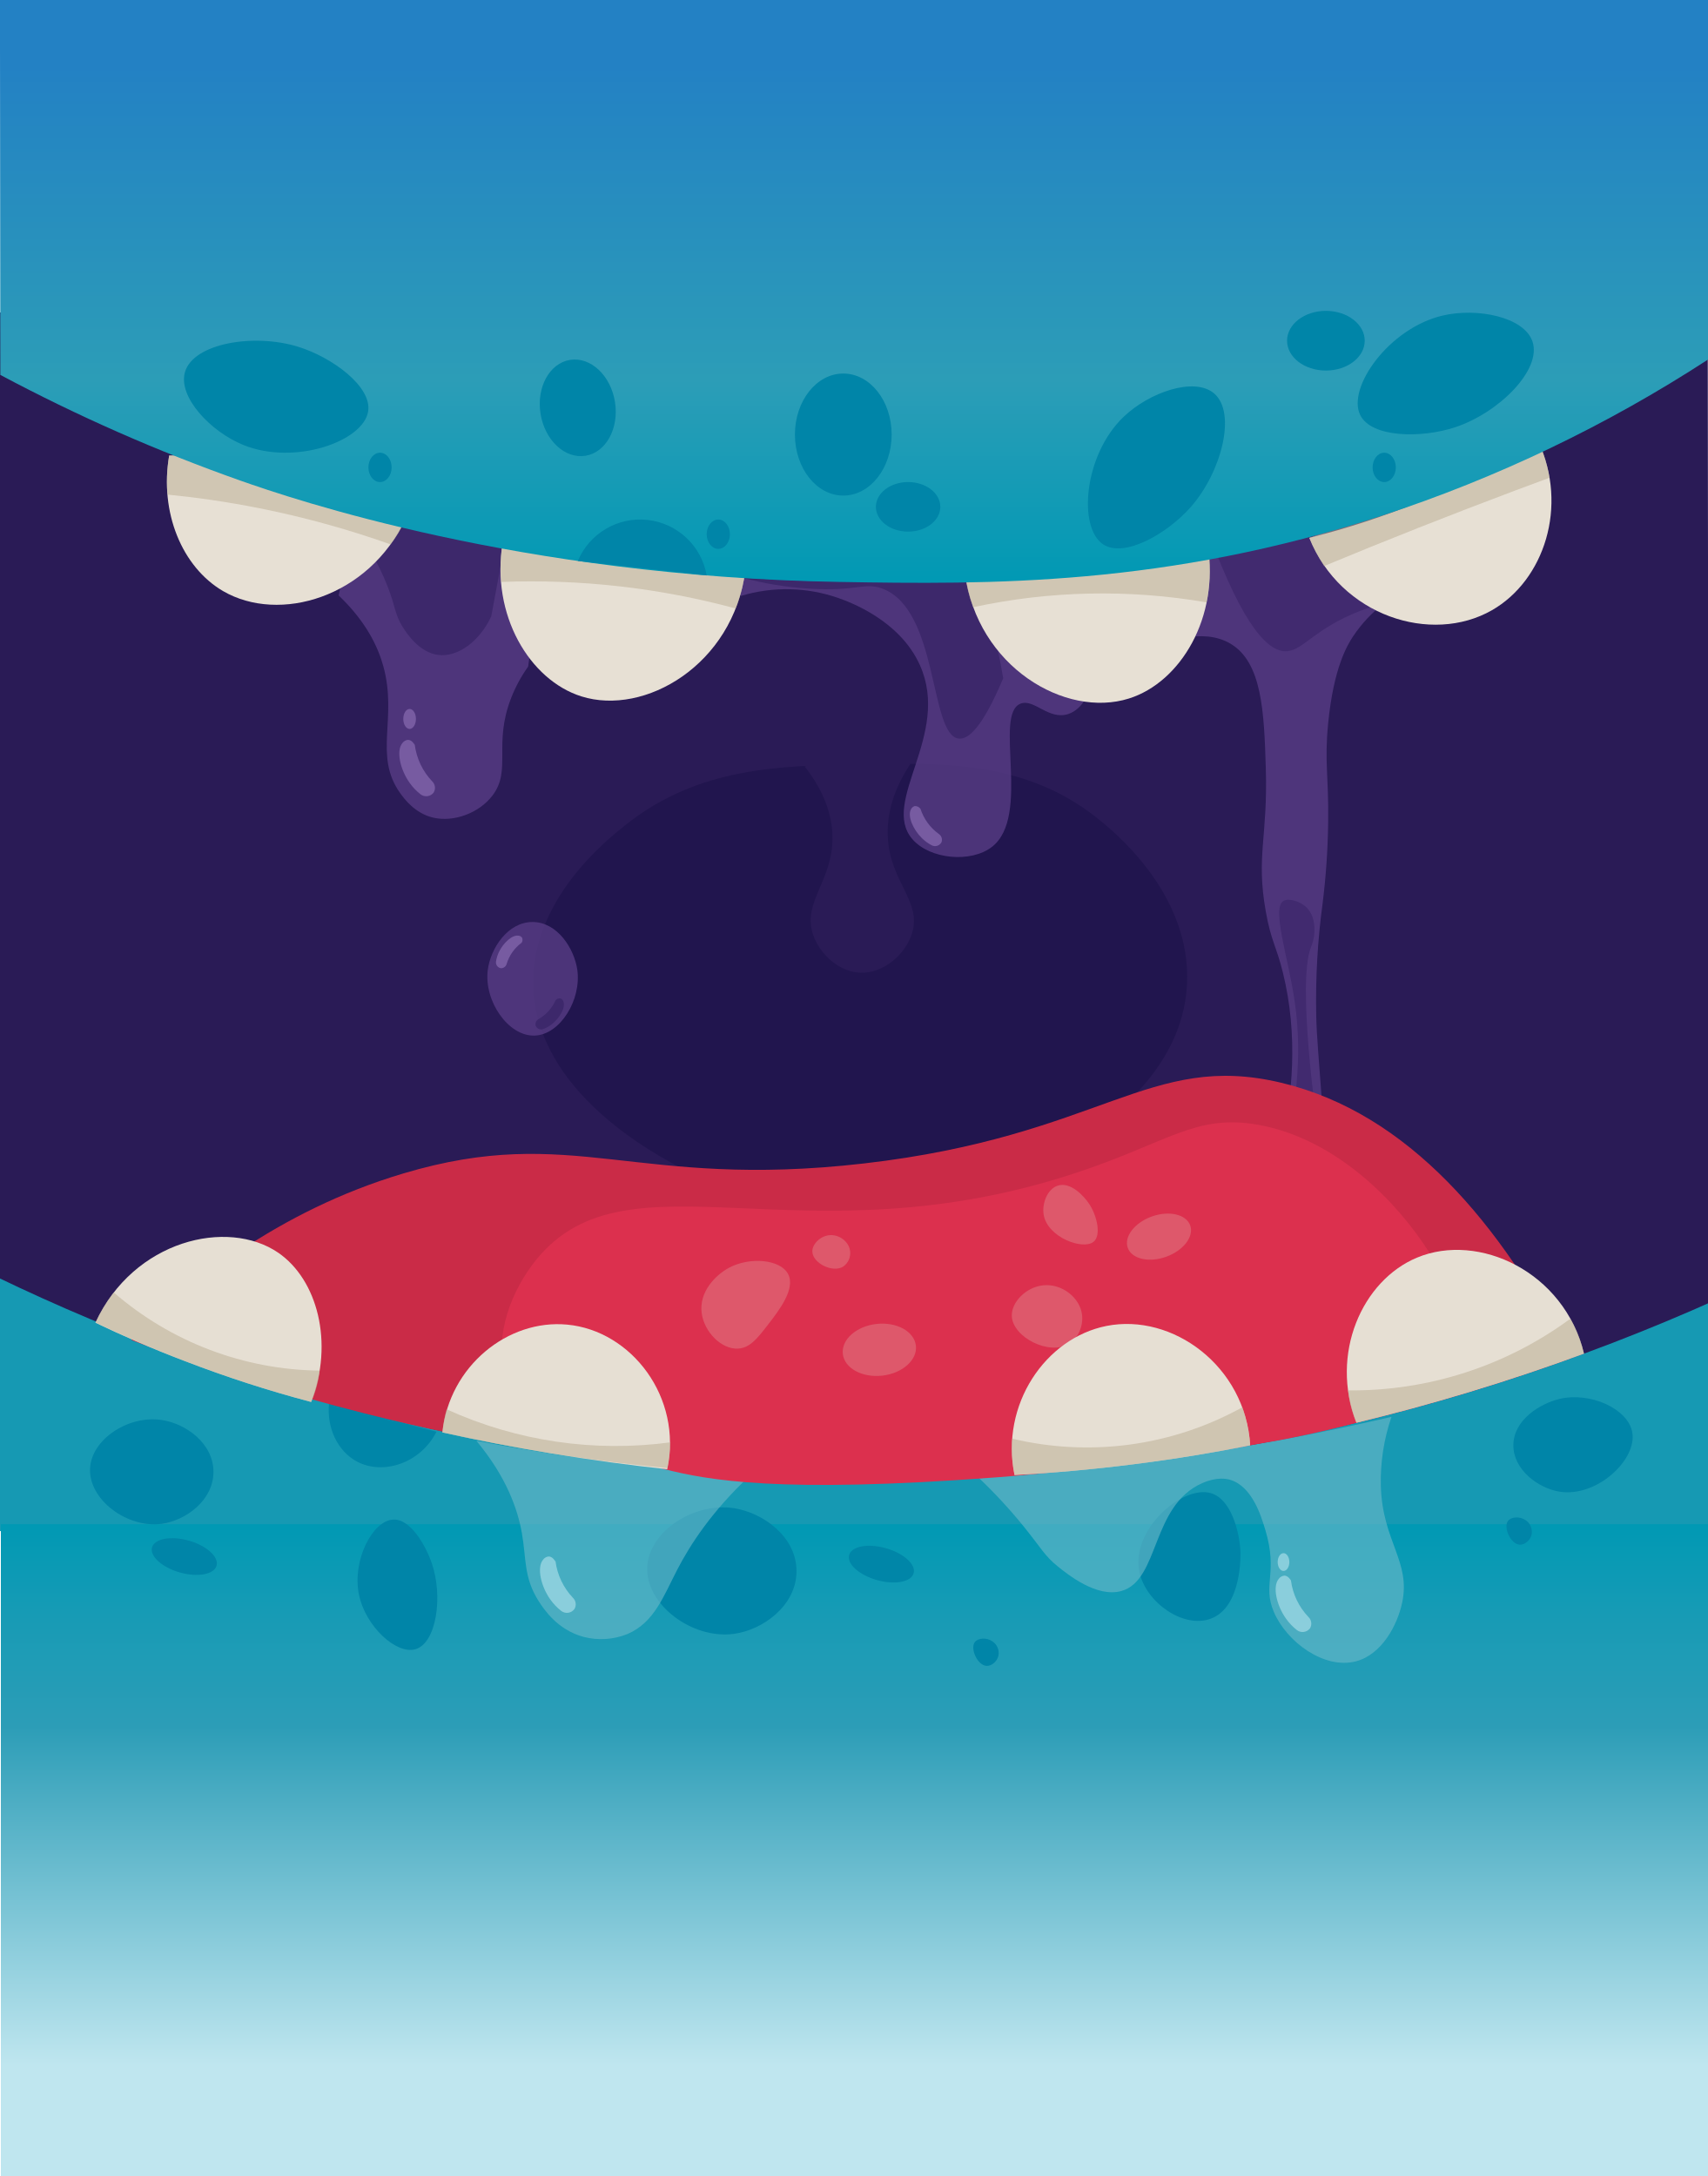
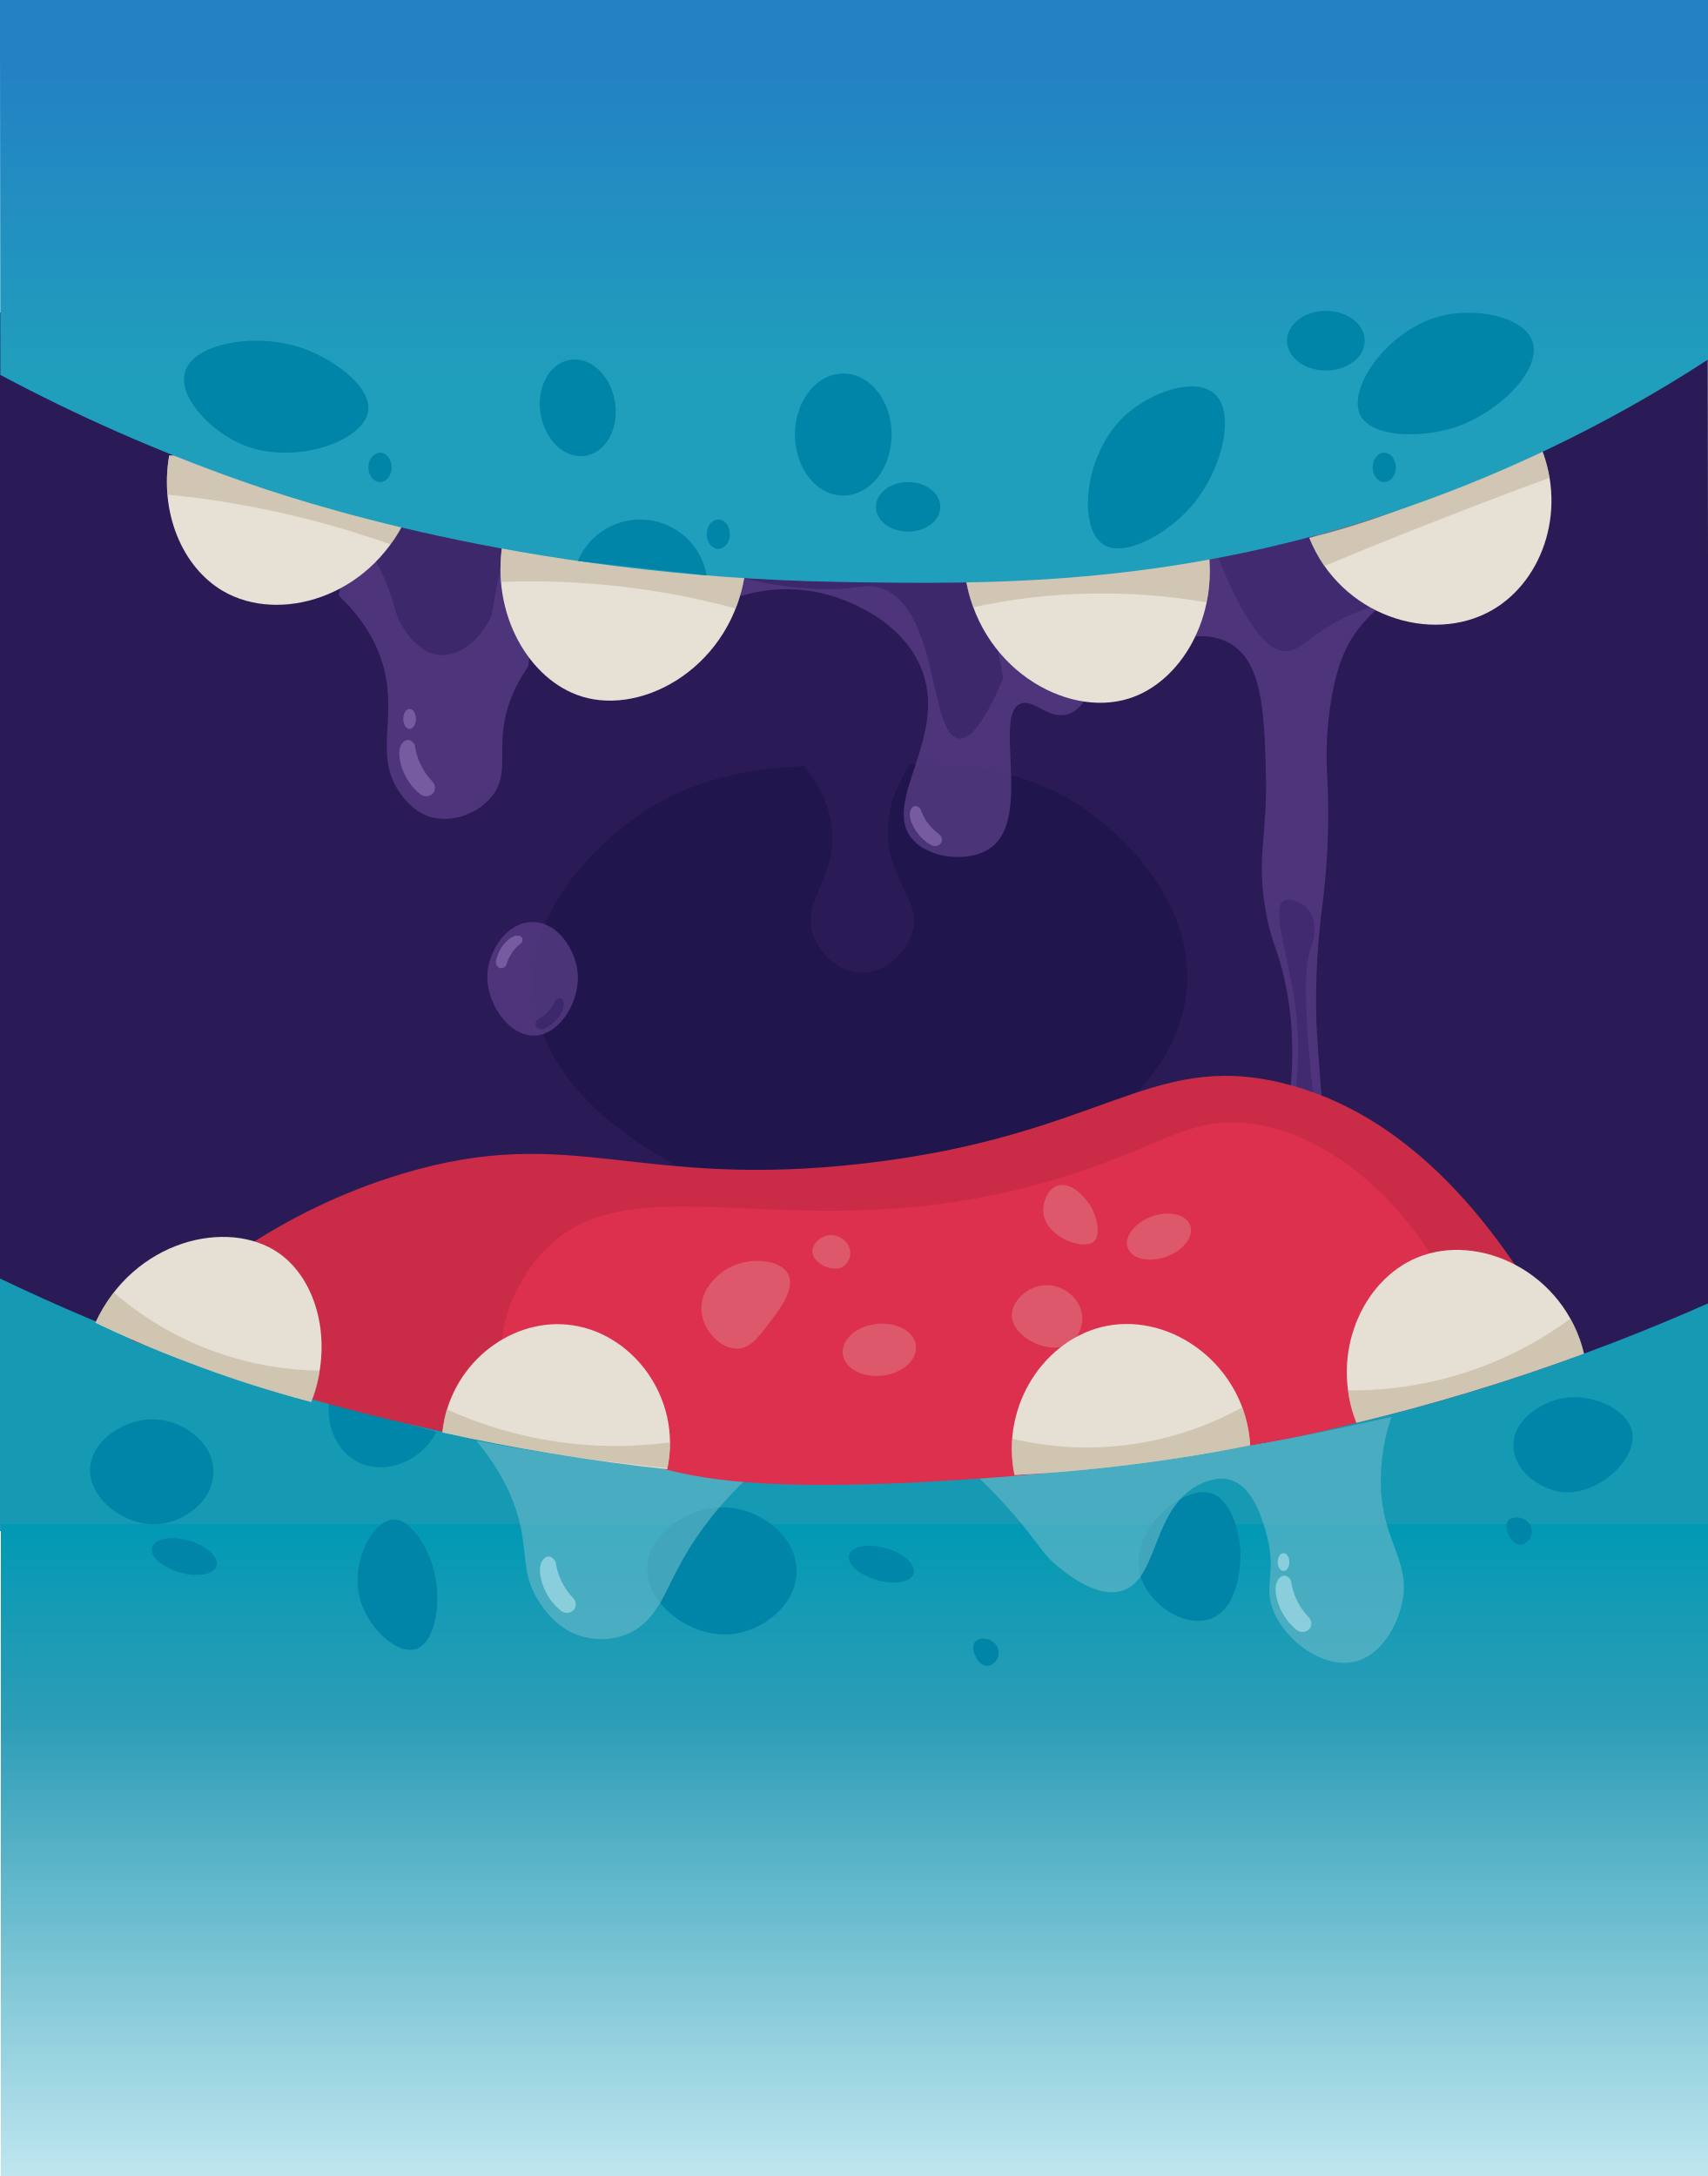
<svg xmlns="http://www.w3.org/2000/svg" id="Layer_1" data-name="Layer 1" viewBox="0 0 707.73 901.93">
  <defs>
    <style>.cls-1{fill:none;}.cls-2{clip-path:url(#clip-path);}.cls-3{fill:#2a1b56;}.cls-4{fill:#21154e;}.cls-5{fill:#563b83;opacity:0.82;}.cls-11,.cls-12,.cls-16,.cls-17,.cls-5{isolation:isolate;}.cls-6{fill:#1699b3;}.cls-7{fill:#412a6f;}.cls-8{fill:#3d286b;}.cls-9{fill:#e7e0d4;}.cls-10{fill:#0099b4;}.cls-11{fill:#866aaf;opacity:0.73;}.cls-12{fill:#bdb097;opacity:0.55;}.cls-13{fill:#0085a8;}.cls-14{fill:#0086a8;}.cls-15{fill:url(#linear-gradient);}.cls-16{fill:#6ab9c9;opacity:0.61;}.cls-17{fill:#abdfe9;opacity:0.66;}.cls-18{fill:url(#linear-gradient-2);}.cls-19{fill:#ca2b47;}.cls-20{fill:#dc304e;}.cls-21{fill:#de717d;opacity:0.62;}.cls-22{fill:#e6dfd3;}.cls-23{fill:#bcaf96;opacity:0.55;}</style>
    <clipPath id="clip-path">
      <rect class="cls-1" x="-0.73" y="-692.28" width="708.81" height="1594.21" />
    </clipPath>
    <linearGradient id="linear-gradient" x1="354.22" y1="-13.64" x2="354.22" y2="256.53" gradientTransform="matrix(1, 0, 0, -1, 0, 888.28)" gradientUnits="userSpaceOnUse">
-       <stop offset="0.17" stop-color="#bfe6ef" />
-       <stop offset="0.69" stop-color="#2c9db7" />
+       <stop offset="0" stop-color="#bfe6ef" />
+       <stop offset="0.7" stop-color="#2c9db7" />
      <stop offset="0.86" stop-color="#179bb5" />
      <stop offset="1" stop-color="#0099b4" />
    </linearGradient>
-     <linearGradient id="linear-gradient-2" x1="353.58" y1="1580.57" x2="353.58" y2="646.71" gradientTransform="matrix(1, 0, 0, -1, 0, 888.28)" gradientUnits="userSpaceOnUse">
+     <linearGradient id="linear-gradient-2" x1="353.58" y1="-692.28" x2="353.58" y2="241.58" gradientUnits="userSpaceOnUse">
      <stop offset="0.77" stop-color="#2381c4" />
-       <stop offset="0.91" stop-color="#2c9db7" />
-       <stop offset="1" stop-color="#0099b4" />
+       <stop offset="0.91" stop-color="#209fbc" />
+       <stop offset="1" stop-color="#209fbc" />
    </linearGradient>
  </defs>
  <g class="cls-2">
    <path class="cls-3" d="M708.27,632.53l-719.92-1-2.07-501.94,721.44-4Q708,379.07,708.27,632.53Z" />
    <path class="cls-4" d="M491.91,408.25c-2,37-36.15,59.15-51.75,69.28-32.6,21.18-65.47,22-83.69,22.16-16.87.19-44.12.17-73.3-15.08-11.43-6-61.25-32-62.14-76.36-.71-35.39,30.18-59.93,38.4-66.46,30-23.82,63.71-24.41,97-25,35.06-.61,68.13-1.18,97.43,21.66C459.91,343.14,494,369.75,491.91,408.25Z" />
    <path class="cls-5" d="M491.76,264.2c5.22-.84,12.17-1,18.25,2.64,13,7.79,13.86,28.15,14.57,51.56.88,28.88-4.14,36.17,0,59.45,2.2,12.36,4.26,13.9,7.07,25.24,12.87,51.88-9.54,102.67-17.78,121.34a171.83,171.83,0,0,1-10.47,20.93,142.35,142.35,0,0,1-19.15,24.83c1.59,5.46,7.15,21.84,22.92,31,20.29,11.74,49.29,6.72,70.09-13.81l42.85-15.78c-18,.92-29.47-4.54-35-7.85-26.31-15.63-31.79-49.61-34.17-64.39-.24-1.51,0-.11-2-27.74-2.7-37.4-3.26-41.37-3.47-51a300.23,300.23,0,0,1,2.68-46.39,302.07,302.07,0,0,0,2.27-33.3c.26-19.73-1.6-24.82,0-41.11,2.24-22.89,7.81-32.28,10.4-36.16a57.92,57.92,0,0,1,12.65-13.53L524,214.53l-23.55,5.3Z" />
    <path class="cls-5" d="M140.33,246.79c11.72,11.16,16.38,21.67,18.48,29.18,6.09,21.8-4.2,37.11,7.07,52.83,1.67,2.34,6.09,8.32,13.63,10.1,8.58,2,19.06-1.91,24.58-9.15,8.08-10.6.15-21.22,7.84-40.7a60,60,0,0,1,6.94-12.75l6.89-51q-7.94-1.5-16-3.15-31.45-6.42-60.7-14.16Z" />
    <path class="cls-6" d="M-46.51,505.82C20,543,164.13,611.78,358.91,613.2,560.76,614.69,710,543.09,776.72,505.82V634.61H-46.51Z" />
    <path class="cls-7" d="M500.76,220.51c14.8,40.44,25.33,50,32.67,49.4,6.71-.51,11.64-9.53,30.23-16.69a90.39,90.39,0,0,1,9.8-3.15l-33.59-39.54Z" />
    <path class="cls-8" d="M153.87,229.2a92.72,92.72,0,0,1,6.66,13.61c3.49,8.91,3.08,11.92,6.37,17.09,1.51,2.37,6.7,10.53,14.69,11.56s17.08-5.44,22-16l6.18-33.26-42.64-7.68Z" />
    <path class="cls-9" d="M84.23,188.81H70.11C66.05,212.29,75.38,235,92.44,245c23.32,13.54,60.38,2.67,75.67-30-15.35-3.66-31.62-8.14-48.62-13.62C107.09,197.32,95.33,193.11,84.23,188.81Z" />
    <path class="cls-9" d="M637.51,183c12.5,26.87,2.43,57.55-19.23,69.94-25.1,14.35-62.69,2.38-75.67-30A338,338,0,0,0,589,207.69,338,338,0,0,0,637.51,183Z" />
    <path class="cls-5" d="M307.07,247a65.22,65.22,0,0,1,40.55.94c4.2,1.5,25.24,9,33.64,27.82,12.9,28.84-16.5,56.46-3.2,72,7.25,8.46,24.32,10,33,3.28,16.45-12.71.52-55,11.9-59.39,5.57-2.17,11.66,7,19.8,4.29,5.92-2,9.08-9,10.87-15.29l-74.71-49.1L300.76,233Z" />
    <path class="cls-8" d="M307.29,239.37A140.93,140.93,0,0,0,335.47,244c19.55,1.22,22.67-2.72,30-.1,23.7,8.52,19.6,60.74,31.82,62.23,3.73.46,9.52-3.76,18.46-25-6-36.49-16.3-46.79-24.85-49.25-7-2-12.63-1.88-30.45.56C347.61,234.27,329.49,236.68,307.29,239.37Z" />
    <path class="cls-9" d="M208.32,224.94c-5,29.95,11.2,56.95,32.6,63.7,26.24,8.29,62.87-13.08,67.94-52a408.23,408.23,0,0,1-48.12-2.44A408.26,408.26,0,0,1,208.32,224.94Z" />
    <path class="cls-9" d="M500.44,225.83c5,30-11.2,57-32.6,63.7-26.24,8.29-62.87-13.08-67.94-52a408.23,408.23,0,0,0,48.1-2.44A408.26,408.26,0,0,0,500.44,225.83Z" />
    <path class="cls-10" d="M84.06,188.44a731.92,731.92,0,0,0,263.3,52.5,732.34,732.34,0,0,0,280.82-52.5Z" />
    <path class="cls-5" d="M239.25,402c1.75,12.42-7.09,26.87-17.66,27.24-10.91.39-21.11-14.31-19.44-27.24,1.15-8.87,8.25-19.85,18.55-19.84S238,393.2,239.25,402Z" />
    <ellipse class="cls-5" cx="226.32" cy="494.49" rx="9.67" ry="11.33" />
    <ellipse class="cls-11" cx="169.75" cy="297.99" rx="2.62" ry="4.14" />
    <path class="cls-11" d="M171.82,308.66c-.15-.25-1.18-2-2.74-2a3.24,3.24,0,0,0-2.3,1.31c-2.74,3.22-.89,11.1,3,16.54a22.53,22.53,0,0,0,4.49,4.71,3.84,3.84,0,0,0,5.39-.65l.09-.12a3.78,3.78,0,0,0-.65-4.61,27,27,0,0,1-7.23-15.22Z" />
    <path class="cls-12" d="M69.4,205c11.77,1.16,24.5,2.95,38,5.63a391.72,391.72,0,0,1,54.44,15c.75-.95,1.52-2,2.27-3.13a43.68,43.68,0,0,0,3.69-6.84c-17.27-4.46-35.41-9.8-54.22-16.19q-15.21-5.17-29.33-10.65H70.11c-.32,1.84-.58,3.85-.75,6A63.61,63.61,0,0,0,69.4,205Z" />
    <path class="cls-12" d="M208.2,225.62c-.28,1.8-.5,3.74-.63,5.81a65.15,65.15,0,0,0,.12,9.78,324.57,324.57,0,0,1,97.21,11,58.71,58.71,0,0,0,3.53-12.69c-16.61-1.07-34.39-2.82-53.16-5.49C238.59,231.61,222.87,228.75,208.2,225.62Z" />
    <path class="cls-12" d="M400,238.39a56,56,0,0,0,3.29,13.29,253.84,253.84,0,0,1,96.75-2,71.88,71.88,0,0,0,.76-23.15c-16,3.41-33.61,6.42-52.75,8.58C430.9,237,414.81,238,400,238.39Z" />
    <path class="cls-12" d="M542.61,222.94c.58,1.42,1.24,2.91,2,4.43a68.48,68.48,0,0,0,4.14,7.25q38.67-16.08,79.18-31.31,7.14-2.68,14.25-5.3a63.27,63.27,0,0,0-4.5-14.87l-13.54,1.65q-12.4,6.75-25.75,13.37C579.12,207.69,560.45,215.88,542.61,222.94Z" />
    <path class="cls-11" d="M216.15,390.82a2.36,2.36,0,0,0,.23-2.12,2,2,0,0,0-1.44-.86c-2.62-.51-6.38,3-8.18,6.77a14.24,14.24,0,0,0-1.2,3.93,2.43,2.43,0,0,0,2,2.77h.08a2.39,2.39,0,0,0,2.33-1.79,17,17,0,0,1,6.13-8.71Z" />
    <path class="cls-8" d="M230.28,414.53a2.36,2.36,0,0,1,2-.71,2,2,0,0,1,1.16,1.21c1.08,2.44-1.44,6.89-4.74,9.5a14.24,14.24,0,0,1-3.56,2,2.43,2.43,0,0,1-3.15-1.37l0-.07a2.39,2.39,0,0,1,1.22-2.68,17,17,0,0,0,7.1-7.94Z" />
    <path class="cls-11" d="M381.45,335.2a2.87,2.87,0,0,0-2.35-1.1,2.49,2.49,0,0,0-1.55,1.32c-1.61,2.82.91,8.51,4.59,12.07a17.31,17.31,0,0,0,4.06,2.92,3,3,0,0,0,4-1.36,2.9,2.9,0,0,0-1.15-3.39A20.74,20.74,0,0,1,381.45,335.2Z" />
    <path class="cls-7" d="M541.75,376.42c-2.73-2.89-7.52-4.16-9.64-3.12-5.44,2.67,1.69,22.86,4.47,42,7,48.37-15,82.31-4,88.21,3.88,2.09,9.71-.5,12.7-3.4,6-5.79,3.24-15.38.68-33.11-.38-2.64-8.44-59.64-2.71-74.27a18.71,18.71,0,0,0,1.11-11.1A11,11,0,0,0,541.75,376.42Z" />
    <path class="cls-3" d="M333.51,317.73c5.33,6.79,11.38,16.92,11.49,29.32.16,18.17-12.58,26.76-8.07,40.29,2.7,8.08,10.77,15.59,19.76,15.85,9.62.27,18.74-7.81,21.34-16.54,3.92-13.2-9.13-21.06-10.11-39.6-.66-12.52,4.55-23.14,9.36-30.43A53.28,53.28,0,0,0,333.51,317.73Z" />
    <circle class="cls-13" cx="326.79" cy="218.73" r="8.16" />
    <path class="cls-13" d="M236.12,188.2c3.63,5.22,17.51,23.93,37.74,22.69,17.83-1.09,29.92-17,33.84-22.69Z" />
    <path class="cls-13" d="M109.63,197.63a10,10,0,0,0-3.53-3.95c-4.29-2.72-9.11-.9-9.71-.66" />
    <path class="cls-13" d="M481.56,229a39.86,39.86,0,0,0-71.82,9.65c10.44-.7,21.42-1.75,32.89-3.22C456.44,233.64,469.44,231.44,481.56,229Z" />
    <ellipse class="cls-13" cx="366.37" cy="210.92" rx="15.27" ry="11.91" />
    <path class="cls-13" d="M569.89,188.44a9.69,9.69,0,0,0,4.65,18.38l53.65-18.38Z" />
    <path class="cls-13" d="M492.74,188.44c1.86,12.42,10.76,22.19,21.62,24.29,13.92,2.68,29.38-7.61,32.59-24.29q-15-.14-30.36-.12Q504.58,188.33,492.74,188.44Z" />
    <circle class="cls-13" cx="151.48" cy="199.82" r="10.82" />
    <path class="cls-13" d="M676.43,593.57c2.16,11.43-14.73,27.22-30.19,24.7-8.68-1.42-19.09-9-19.06-19.21,0-10.64,11.29-17.35,19.06-19.21C659,576.81,674.6,583.86,676.43,593.57Z" />
    <path class="cls-14" d="M392.13,668.57c-1,3.65-7.82,4.92-15.21,2.83s-12.54-6.74-11.53-10.39,7.82-4.92,15.21-2.83S393.14,664.92,392.13,668.57Z" />
    <rect class="cls-15" x="0.36" y="631.76" width="707.73" height="270.17" />
    <path class="cls-13" d="M330.09,651.2c0,14.37-14,24.38-25.84,26-17.4,2.42-36.83-12.16-36-27.85.81-14.85,19.59-26.76,36-24.22C316,627,330.08,636.75,330.09,651.2Z" />
    <path class="cls-13" d="M514.08,643.33c0,.92.7,22.79-12.35,27.61-11.29,4.17-26.77-6.66-29.5-19.24-3.8-17.52,17.65-36.17,29.5-32.83C510.32,621.3,513.74,635.2,514.08,643.33Z" />
    <path class="cls-13" d="M413.77,686.29c-.58,2.44-2.84,4.26-4.83,4.2-3.83-.11-7-7.15-4.94-9.87,1.3-1.69,4.83-2,7.25-.32A5.81,5.81,0,0,1,413.77,686.29Z" />
    <path class="cls-14" d="M136.39,581.45c-1.15,10.36,3.58,20.15,11.6,24.38,10.66,5.62,26.1.89,32.91-12.4l-22.21-5.93Z" />
    <path class="cls-13" d="M88.46,610.06c0,11.88-11.54,20.16-21.37,21.53-14.39,2-30.46-10.06-29.76-23,.67-12.28,16.2-22.13,29.76-20C76.8,590,88.45,598.13,88.46,610.06Z" />
    <path class="cls-13" d="M163,629.85c7.38-.33,13.57,11.32,15.86,17.83,4.89,14,2,33.33-6.64,35.89-7.94,2.36-20.8-9.46-23.47-22.68C145.87,646.85,154.35,630.2,163,629.85Z" />
    <path class="cls-13" d="M89.75,648.94c-1,3.65-7.82,4.92-15.21,2.83S62,645,63,641.39s7.82-4.92,15.21-2.83S90.76,645.29,89.75,648.94Z" />
    <path class="cls-16" d="M197.43,597.2c12.56,15.09,17.12,28.47,18.85,38.27,1.88,10.59.69,18.28,6.88,28.06,2.18,3.45,7.8,12,18.65,14.93A29.06,29.06,0,0,0,260,677.3c11.23-4.77,15.1-16,20.69-26.73,5.34-10.3,14.35-24.28,30.24-39.07-21.76-1.39-44.83-3.62-69-7Q218.75,601.27,197.43,597.2Z" />
    <path class="cls-17" d="M230.12,647.14c-.15-.25-1.18-2-2.74-2a3.24,3.24,0,0,0-2.3,1.31c-2.74,3.22-.89,11.1,3,16.54a22.53,22.53,0,0,0,4.49,4.71A3.84,3.84,0,0,0,238,667l.09-.12a3.78,3.78,0,0,0-.65-4.61,27,27,0,0,1-7.23-15.22Z" />
    <path class="cls-16" d="M405.4,612.34a210.46,210.46,0,0,1,18.85,20.37c7.15,8.84,8.64,12.15,14.07,16.52,4.28,3.45,16.27,13.11,26.44,10.22,15.88-4.52,12.2-35.33,33.46-44.7,6.19-2.73,10.25-1.76,11.4-1.44,9.33,2.62,13.1,15.26,14.81,21,5.29,17.75-1.34,22.53,3.48,33.82,5.34,12.51,20.9,23.89,34,20.48,10.8-2.82,17.17-15.06,19.15-24.17,3.75-17.26-8.14-25.42-8.81-48.48a82.2,82.2,0,0,1,4.41-28.69c-19.81,4.58-40.71,8.81-62.62,12.5A1058.93,1058.93,0,0,1,405.4,612.34Z" />
    <path class="cls-17" d="M535,655.08c-.15-.25-1.18-2-2.74-2a3.24,3.24,0,0,0-2.3,1.31c-2.74,3.22-.89,11.1,3,16.54a22.53,22.53,0,0,0,4.49,4.71,3.84,3.84,0,0,0,5.39-.65l.09-.12a3.78,3.78,0,0,0-.65-4.61A27,27,0,0,1,535,655.08Z" />
    <ellipse class="cls-17" cx="531.92" cy="647.46" rx="2.42" ry="3.69" />
    <path class="cls-14" d="M378.63,652.09c-1,3.65-7.82,4.92-15.21,2.83s-12.54-6.72-11.52-10.38,7.82-4.92,15.21-2.83S379.65,648.44,378.63,652.09Z" />
    <path class="cls-13" d="M634.73,636.06c-.58,2.44-2.84,4.26-4.83,4.2-3.83-.11-7-7.15-4.94-9.87,1.3-1.69,4.83-2,7.25-.32A5.81,5.81,0,0,1,634.73,636.06Z" />
    <path class="cls-1" d="M708,718.07H.27L0,129.63H707.73Q707.86,423.85,708,718.07Z" />
    <path class="cls-18" d="M707.88,149a576.51,576.51,0,0,1-135,64.68C483.43,242.94,410.35,242.3,347.5,241.2c-132.22-2.3-226.26-34.37-247.9-42A725.73,725.73,0,0,1,.14,155.4L-.73-692.28h708.6Z" />
    <path class="cls-13" d="M152.56,170.55c-2,12.41-30.44,22.48-51.66,13.91-13.67-5.53-27.26-20-24.23-30.28,3.5-11.92,28.54-16.12,46.83-10.47C137.49,148,154.25,160.2,152.56,170.55Z" />
    <ellipse class="cls-13" cx="157.49" cy="193.73" rx="4.81" ry="6.08" />
    <path class="cls-13" d="M239.46,232.52a28,28,0,0,1,53.41,6Z" />
    <path class="cls-13" d="M563.69,172c-5.52-11.3,11.86-35.94,34.13-41.19,14.35-3.39,33.79.55,37.27,10.72,4,11.75-14,29.65-32.17,35.6C589,181.7,568.31,181.46,563.69,172Z" />
    <ellipse class="cls-13" cx="549.48" cy="141.22" rx="16.09" ry="12.37" />
    <ellipse class="cls-13" cx="349.48" cy="180.12" rx="20.04" ry="25.29" />
    <ellipse class="cls-13" cx="376.34" cy="210.08" rx="13.35" ry="10.27" />
    <ellipse class="cls-13" cx="238.26" cy="169.55" rx="15.57" ry="20.07" transform="matrix(0.99, -0.16, 0.16, 0.99, -23.57, 39.31)" />
    <ellipse class="cls-13" cx="297.68" cy="221.42" rx="4.81" ry="6.08" />
    <ellipse class="cls-13" cx="573.65" cy="193.73" rx="4.81" ry="6.08" />
    <path class="cls-13" d="M457.18,225.64c-10.5-6.92-8.07-37,8.43-52.83,10.63-10.22,29.37-16.71,37.54-9.74,9.45,8.07,3,32.64-9.59,47C483.91,221.09,466,231.43,457.18,225.64Z" />
  </g>
  <path class="cls-19" d="M54.47,555.47c23.15-23,60.4-53.48,112.58-69.06,70.62-21.08,95.82,6.79,191-4.17,98.43-11.34,118.19-46.57,173-33.43,52.56,12.59,91,58.5,119.63,114.3a828.08,828.08,0,0,1-90.2,27c-41.25,9.84-138.12,29.58-262.08,20a877.63,877.63,0,0,1-147.19-24.24A883.72,883.72,0,0,1,54.47,555.47Z" />
  <path class="cls-20" d="M222.34,522c38-46.56,109.9,1.83,223.82-35.94,38.1-12.63,49.36-24.43,75.17-19.86,56.66,10,98.28,85.51,83.7,107.43-3.69,5.54-16.76,9-42.89,16.06-17.43,4.67-30.68,7-32.05,7.29C461.43,609.13,412,612.41,412,612.41c-89.09,6.67-118.65,1.12-136.92-3.53-25.49-6.48-57.92-15.18-65.49-39C204.42,553.59,212.22,534.43,222.34,522Z" />
  <path class="cls-21" d="M290.8,544.3c1.07,7.91,8.28,15.11,15.15,14.68,4.86-.3,8-4.32,12.21-9.77,4.74-6.11,11.67-15.06,8.43-21.17s-15.9-7.15-24.42-2.59C296.73,528.35,289.59,535.31,290.8,544.3Z" />
  <ellipse class="cls-21" cx="364.41" cy="559.49" rx="15.24" ry="10.78" transform="translate(-60.44 44.39) rotate(-6.44)" />
  <path class="cls-21" d="M451.49,499.17c3.18,4.89,4.93,12.86,1.75,15.51-4.35,3.63-19.08-1.75-20.71-11.13-.79-4.53,1.38-10.57,5.7-12.07C443.59,489.62,449.26,495.74,451.49,499.17Z" />
  <ellipse class="cls-21" cx="480.31" cy="512.57" rx="13.75" ry="8.86" transform="translate(-145.4 193.33) rotate(-19.83)" />
  <path class="cls-21" d="M448.45,545.14c.48,4.49-1.59,9.48-5.4,11.83-8.21,5.08-23.46-2.75-23.74-11.53-.18-5.66,5.84-11.94,13-12.69C440,531.94,447.66,537.81,448.45,545.14Z" />
  <path class="cls-21" d="M352.32,518.64a6.81,6.81,0,0,1-2.9,6.36c-4.42,2.73-12.62-1.48-12.77-6.2-.1-3,3.14-6.42,7-6.82C347.8,511.54,351.89,514.69,352.32,518.64Z" />
  <path class="cls-22" d="M420.44,611.39c-6-29.3,12.92-56.77,38.06-61.79,27.43-5.48,57.7,16.68,59.61,49.47-15,3-31,5.66-48.11,7.82C452.54,609.11,436,610.54,420.44,611.39Z" />
  <path class="cls-22" d="M183.34,593.72c2.89-27.57,27.22-47,51.71-44.68,26.7,2.5,47.89,30.25,41.46,59.94-15.39-1.66-31.55-3.82-48.39-6.61C212.45,599.78,197.51,596.85,183.34,593.72Z" />
  <path class="cls-23" d="M185.07,584.11c-.37,1.31-.72,2.75-1,4.29a50.91,50.91,0,0,0-.72,5.32c12.49,2.83,25.66,5.46,39.47,7.78,18.91,3.18,36.91,5.43,53.83,7,.3-1.62.57-3.37.78-5.23s.34-3.74.4-5.44a169.08,169.08,0,0,1-92.75-13.69Z" />
  <path class="cls-22" d="M39.55,548.26c15.82-34.25,54.76-43.44,75.79-29,16.17,11.13,23.14,37.18,13.61,61.84a503.94,503.94,0,0,1-52.5-17C63.17,559.06,50.86,553.68,39.55,548.26Z" />
  <path class="cls-23" d="M47.15,535.71a132.36,132.36,0,0,0,85.34,32.39,41.93,41.93,0,0,1-3.53,13,503.94,503.94,0,0,1-52.5-17c-13.29-5.11-25.59-10.49-36.91-15.92a64.16,64.16,0,0,1,7.6-12.54Z" />
  <path class="cls-23" d="M419.43,596.26a57,57,0,0,0,1,15.13c15.53-.85,32.1-2.28,49.56-4.49,17.08-2.17,33.14-4.85,48.11-7.82a61.54,61.54,0,0,0-3.22-15.79,133,133,0,0,1-95.46,13Z" />
  <path class="cls-22" d="M562.14,589.72c-11.18-28.51,2.38-59,25.11-68.45,25.54-10.65,61.05,5.89,69.19,39.81-14.87,5.47-30.72,10.84-47.5,15.92C592.72,581.91,577.08,586.11,562.14,589.72Z" />
  <path class="cls-23" d="M558.65,576.32a46.59,46.59,0,0,0,3.48,13.4q21.3-5.15,44.31-12c17.69-5.3,34.36-10.91,50-16.67a52.35,52.35,0,0,0-3.64-10.66c-.63-1.36-1.3-2.63-2-3.8a152.66,152.66,0,0,1-92.17,29.71Z" />
</svg>
